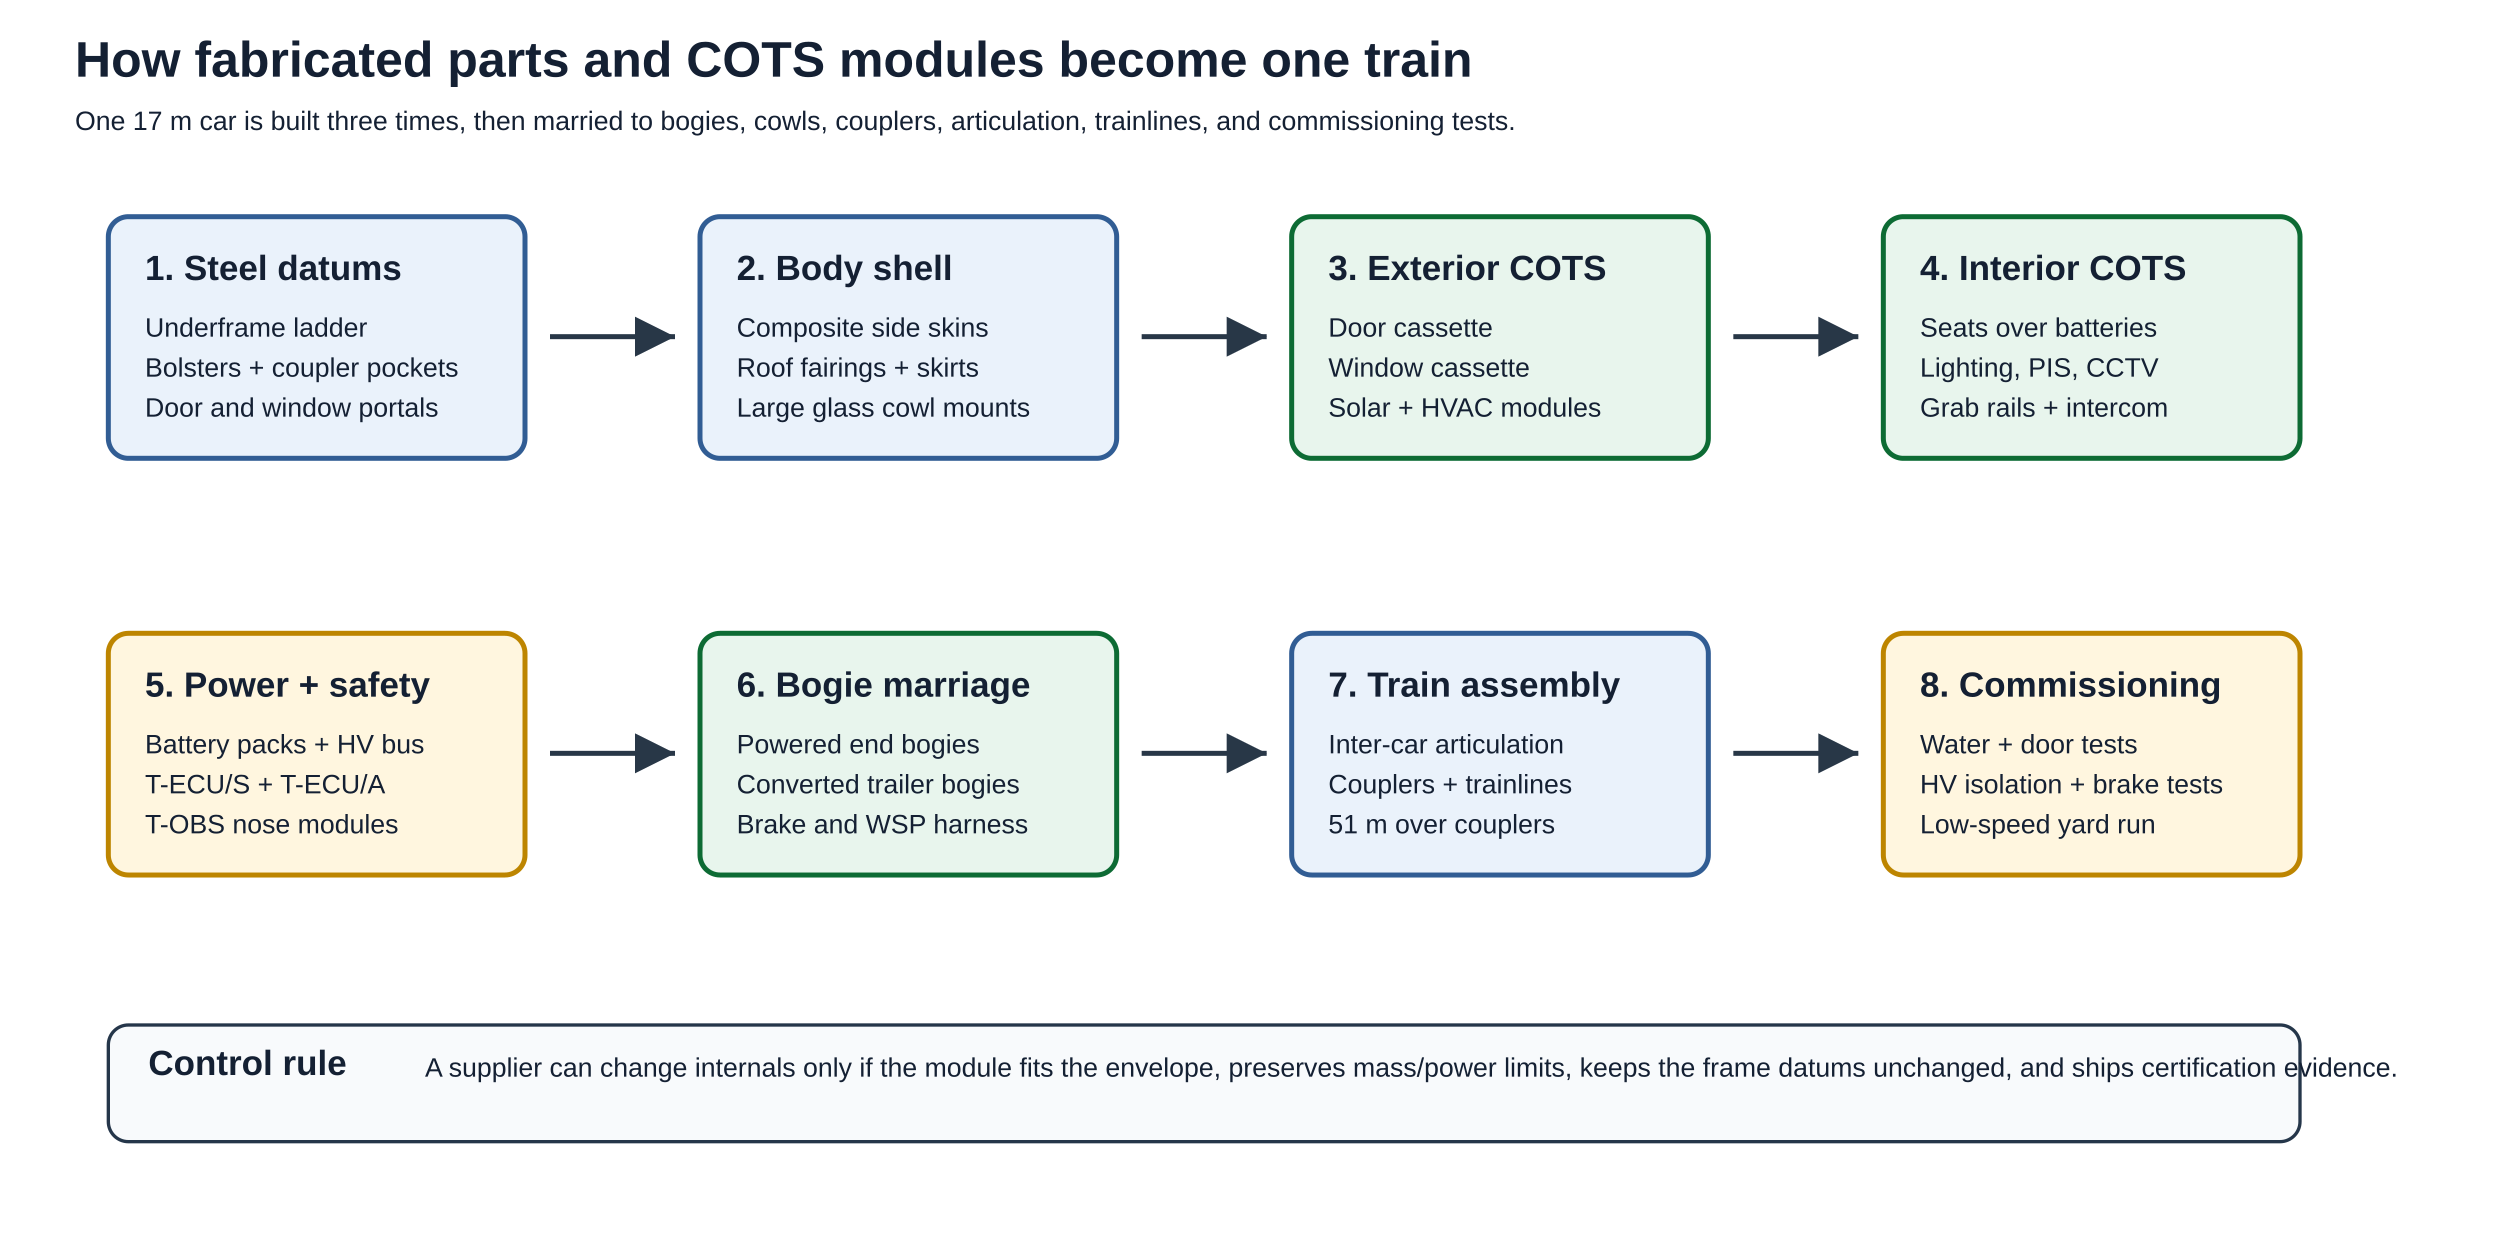
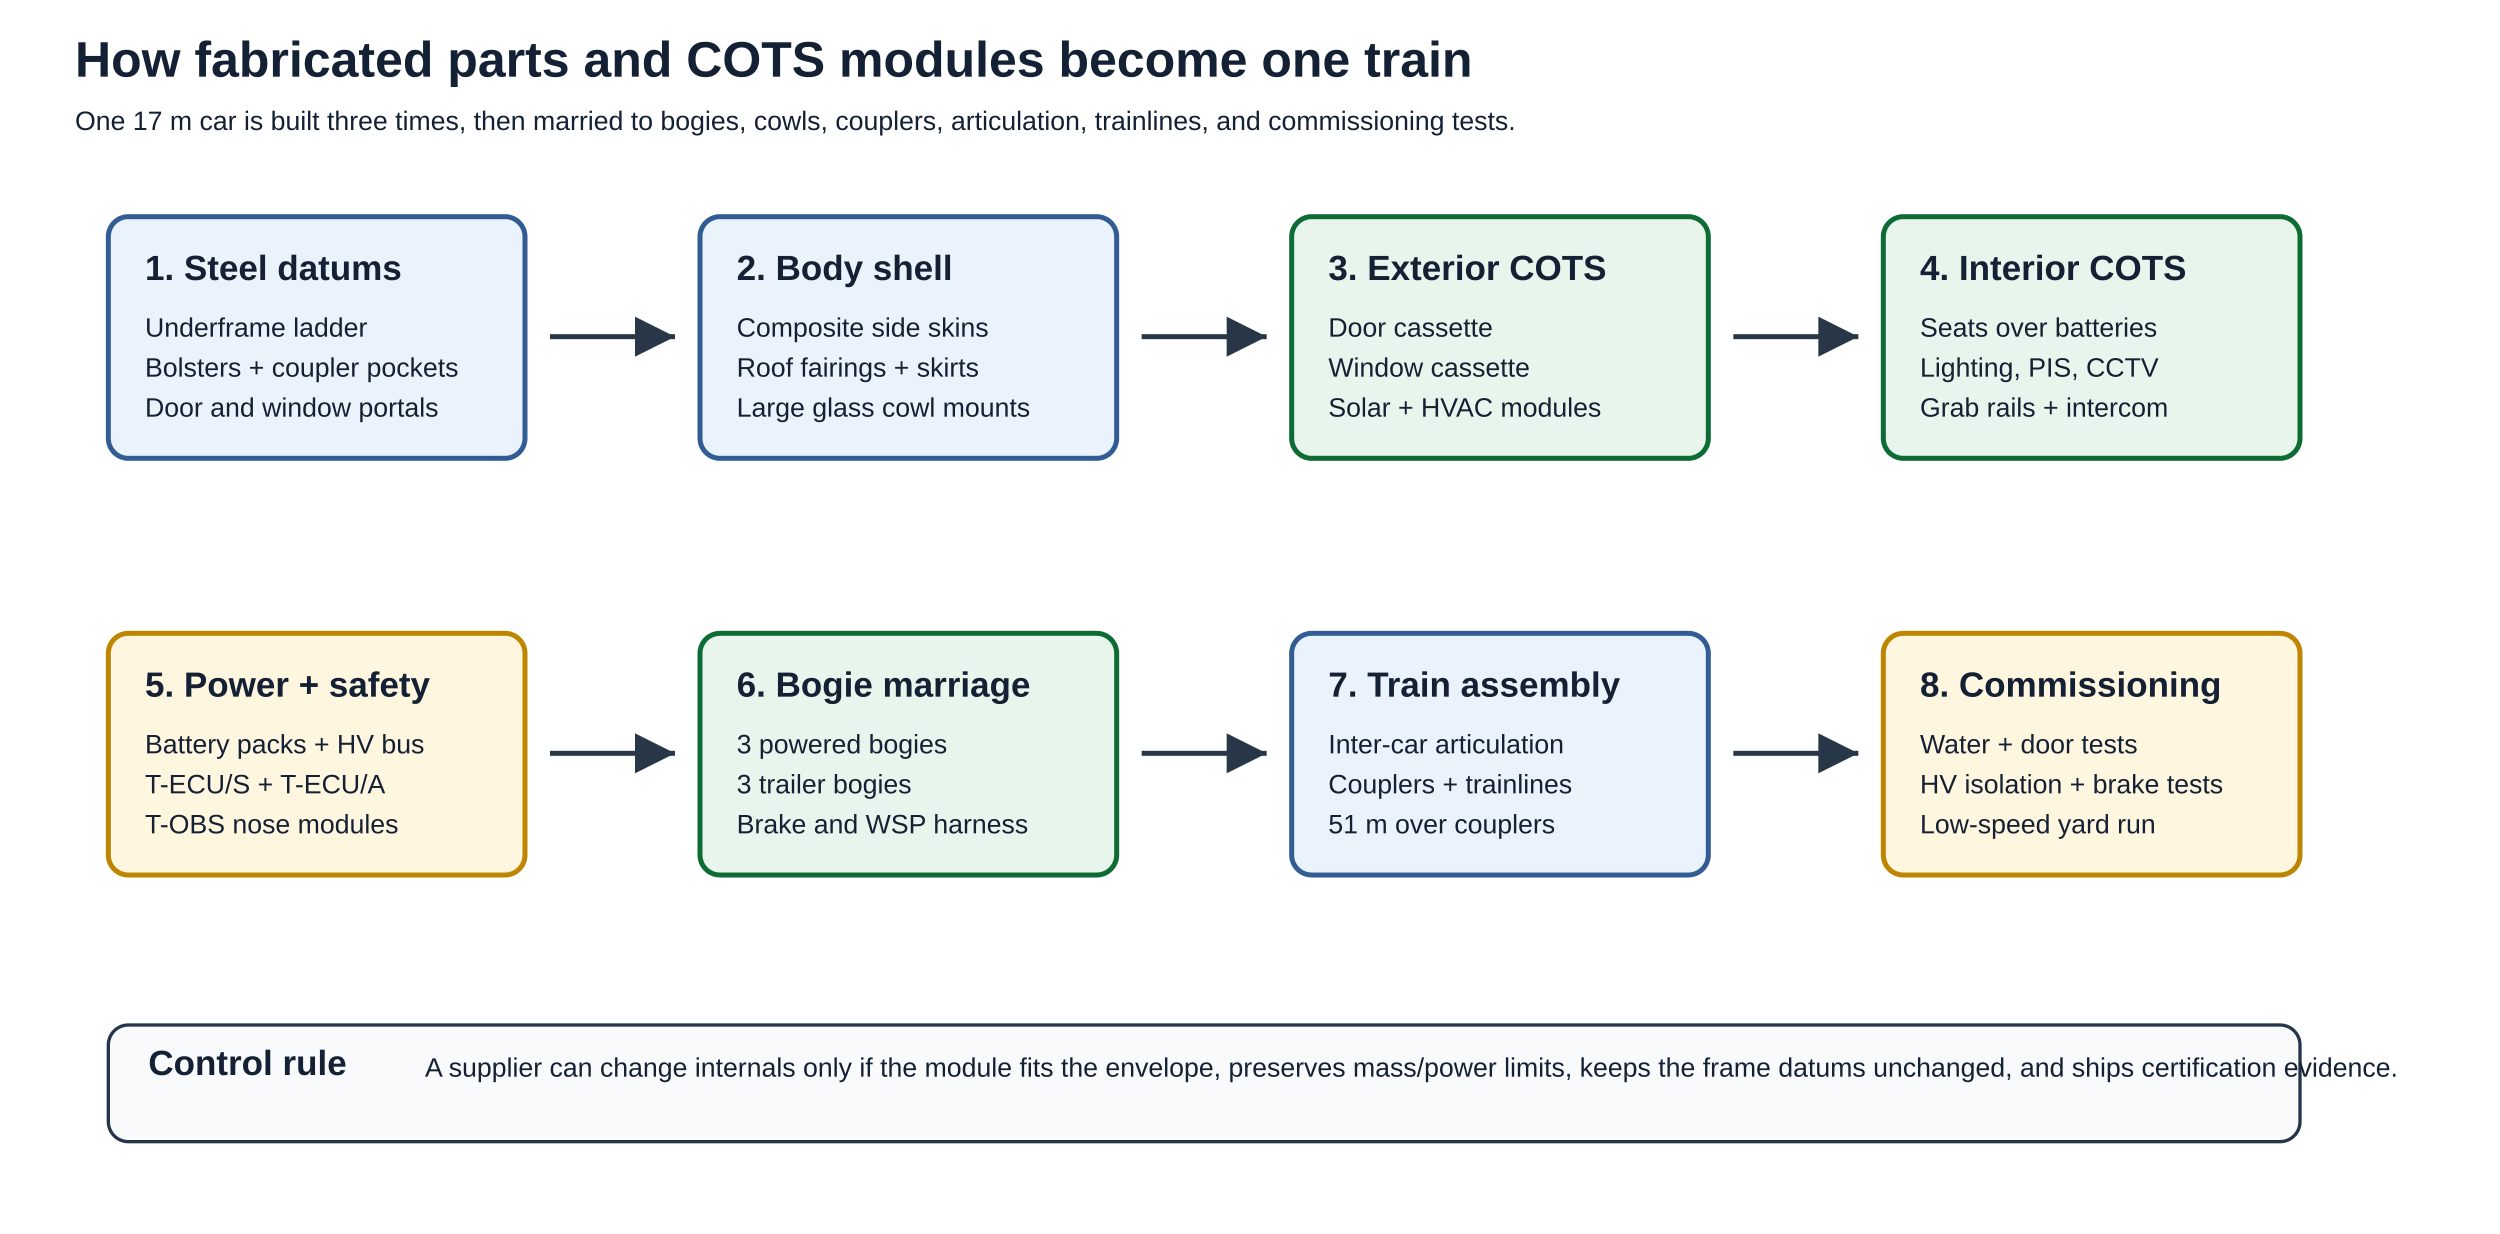
<svg xmlns="http://www.w3.org/2000/svg" width="1500" height="740" viewBox="0 0 1500 740" role="img" aria-labelledby="title desc">
  <defs>
    <style>
      .title{font-family:Arial,Helvetica,sans-serif;font-size:30px;font-weight:700;fill:#142033}
      .label{font-family:Arial,Helvetica,sans-serif;font-size:21px;font-weight:700;fill:#142033}
      .small{font-family:Arial,Helvetica,sans-serif;font-size:16px;fill:#142033}
      .box{fill:#f8fafc;stroke:#25364a;stroke-width:2}
      .make{fill:#eaf2fb;stroke:#315d94;stroke-width:3}
      .cots{fill:#e8f5ed;stroke:#0d6b34;stroke-width:3}
      .verify{fill:#fff6df;stroke:#bd8500;stroke-width:3}
      .arrow{stroke:#283747;stroke-width:3;marker-end:url(#arrow)}
    </style>
    <marker id="arrow" markerWidth="12" markerHeight="12" refX="10" refY="6" orient="auto">
      <path d="M2,2 L10,6 L2,10 Z" fill="#283747" />
    </marker>
  </defs>
  <text x="45" y="46" class="title">How fabricated parts and COTS modules become one train</text>
  <text x="45" y="78" class="small">One 17 m car is built three times, then married to bogies, cowls, couplers, articulation, trainlines, and commissioning tests.</text>
  <g transform="translate(65 130)">
    <rect x="0" y="0" width="250" height="145" rx="12" class="make" />
    <text x="22" y="38" class="label">1. Steel datums</text>
    <text x="22" y="72" class="small">Underframe ladder</text>
    <text x="22" y="96" class="small">Bolsters + coupler pockets</text>
    <text x="22" y="120" class="small">Door and window portals</text>
  </g>
  <path class="arrow" d="M330 202 L405 202" />
  <g transform="translate(420 130)">
    <rect x="0" y="0" width="250" height="145" rx="12" class="make" />
    <text x="22" y="38" class="label">2. Body shell</text>
    <text x="22" y="72" class="small">Composite side skins</text>
    <text x="22" y="96" class="small">Roof fairings + skirts</text>
    <text x="22" y="120" class="small">Large glass cowl mounts</text>
  </g>
  <path class="arrow" d="M685 202 L760 202" />
  <g transform="translate(775 130)">
    <rect x="0" y="0" width="250" height="145" rx="12" class="cots" />
    <text x="22" y="38" class="label">3. Exterior COTS</text>
    <text x="22" y="72" class="small">Door cassette</text>
    <text x="22" y="96" class="small">Window cassette</text>
    <text x="22" y="120" class="small">Solar + HVAC modules</text>
  </g>
  <path class="arrow" d="M1040 202 L1115 202" />
  <g transform="translate(1130 130)">
    <rect x="0" y="0" width="250" height="145" rx="12" class="cots" />
    <text x="22" y="38" class="label">4. Interior COTS</text>
    <text x="22" y="72" class="small">Seats over batteries</text>
    <text x="22" y="96" class="small">Lighting, PIS, CCTV</text>
    <text x="22" y="120" class="small">Grab rails + intercom</text>
  </g>
  <g transform="translate(65 380)">
    <rect x="0" y="0" width="250" height="145" rx="12" class="verify" />
    <text x="22" y="38" class="label">5. Power + safety</text>
    <text x="22" y="72" class="small">Battery packs + HV bus</text>
    <text x="22" y="96" class="small">T-ECU/S + T-ECU/A</text>
    <text x="22" y="120" class="small">T-OBS nose modules</text>
  </g>
  <path class="arrow" d="M330 452 L405 452" />
  <g transform="translate(420 380)">
    <rect x="0" y="0" width="250" height="145" rx="12" class="cots" />
    <text x="22" y="38" class="label">6. Bogie marriage</text>
-     <text x="22" y="72" class="small">Powered end bogies</text>
-     <text x="22" y="96" class="small">Converted trailer bogies</text>
+     <text x="22" y="72" class="small">3 powered bogies</text>
+     <text x="22" y="96" class="small">3 trailer bogies</text>
    <text x="22" y="120" class="small">Brake and WSP harness</text>
  </g>
  <path class="arrow" d="M685 452 L760 452" />
  <g transform="translate(775 380)">
    <rect x="0" y="0" width="250" height="145" rx="12" class="make" />
    <text x="22" y="38" class="label">7. Train assembly</text>
    <text x="22" y="72" class="small">Inter-car articulation</text>
    <text x="22" y="96" class="small">Couplers + trainlines</text>
    <text x="22" y="120" class="small">51 m over couplers</text>
  </g>
  <path class="arrow" d="M1040 452 L1115 452" />
  <g transform="translate(1130 380)">
    <rect x="0" y="0" width="250" height="145" rx="12" class="verify" />
    <text x="22" y="38" class="label">8. Commissioning</text>
    <text x="22" y="72" class="small">Water + door tests</text>
    <text x="22" y="96" class="small">HV isolation + brake tests</text>
    <text x="22" y="120" class="small">Low-speed yard run</text>
  </g>
  <g transform="translate(65 615)">
    <rect x="0" y="0" width="1315" height="70" rx="12" class="box" />
    <text x="24" y="30" class="label">Control rule</text>
    <text x="190" y="31" class="small">A supplier can change internals only if the module fits the envelope, preserves mass/power limits, keeps the frame datums unchanged, and ships certification evidence.</text>
  </g>
</svg>
